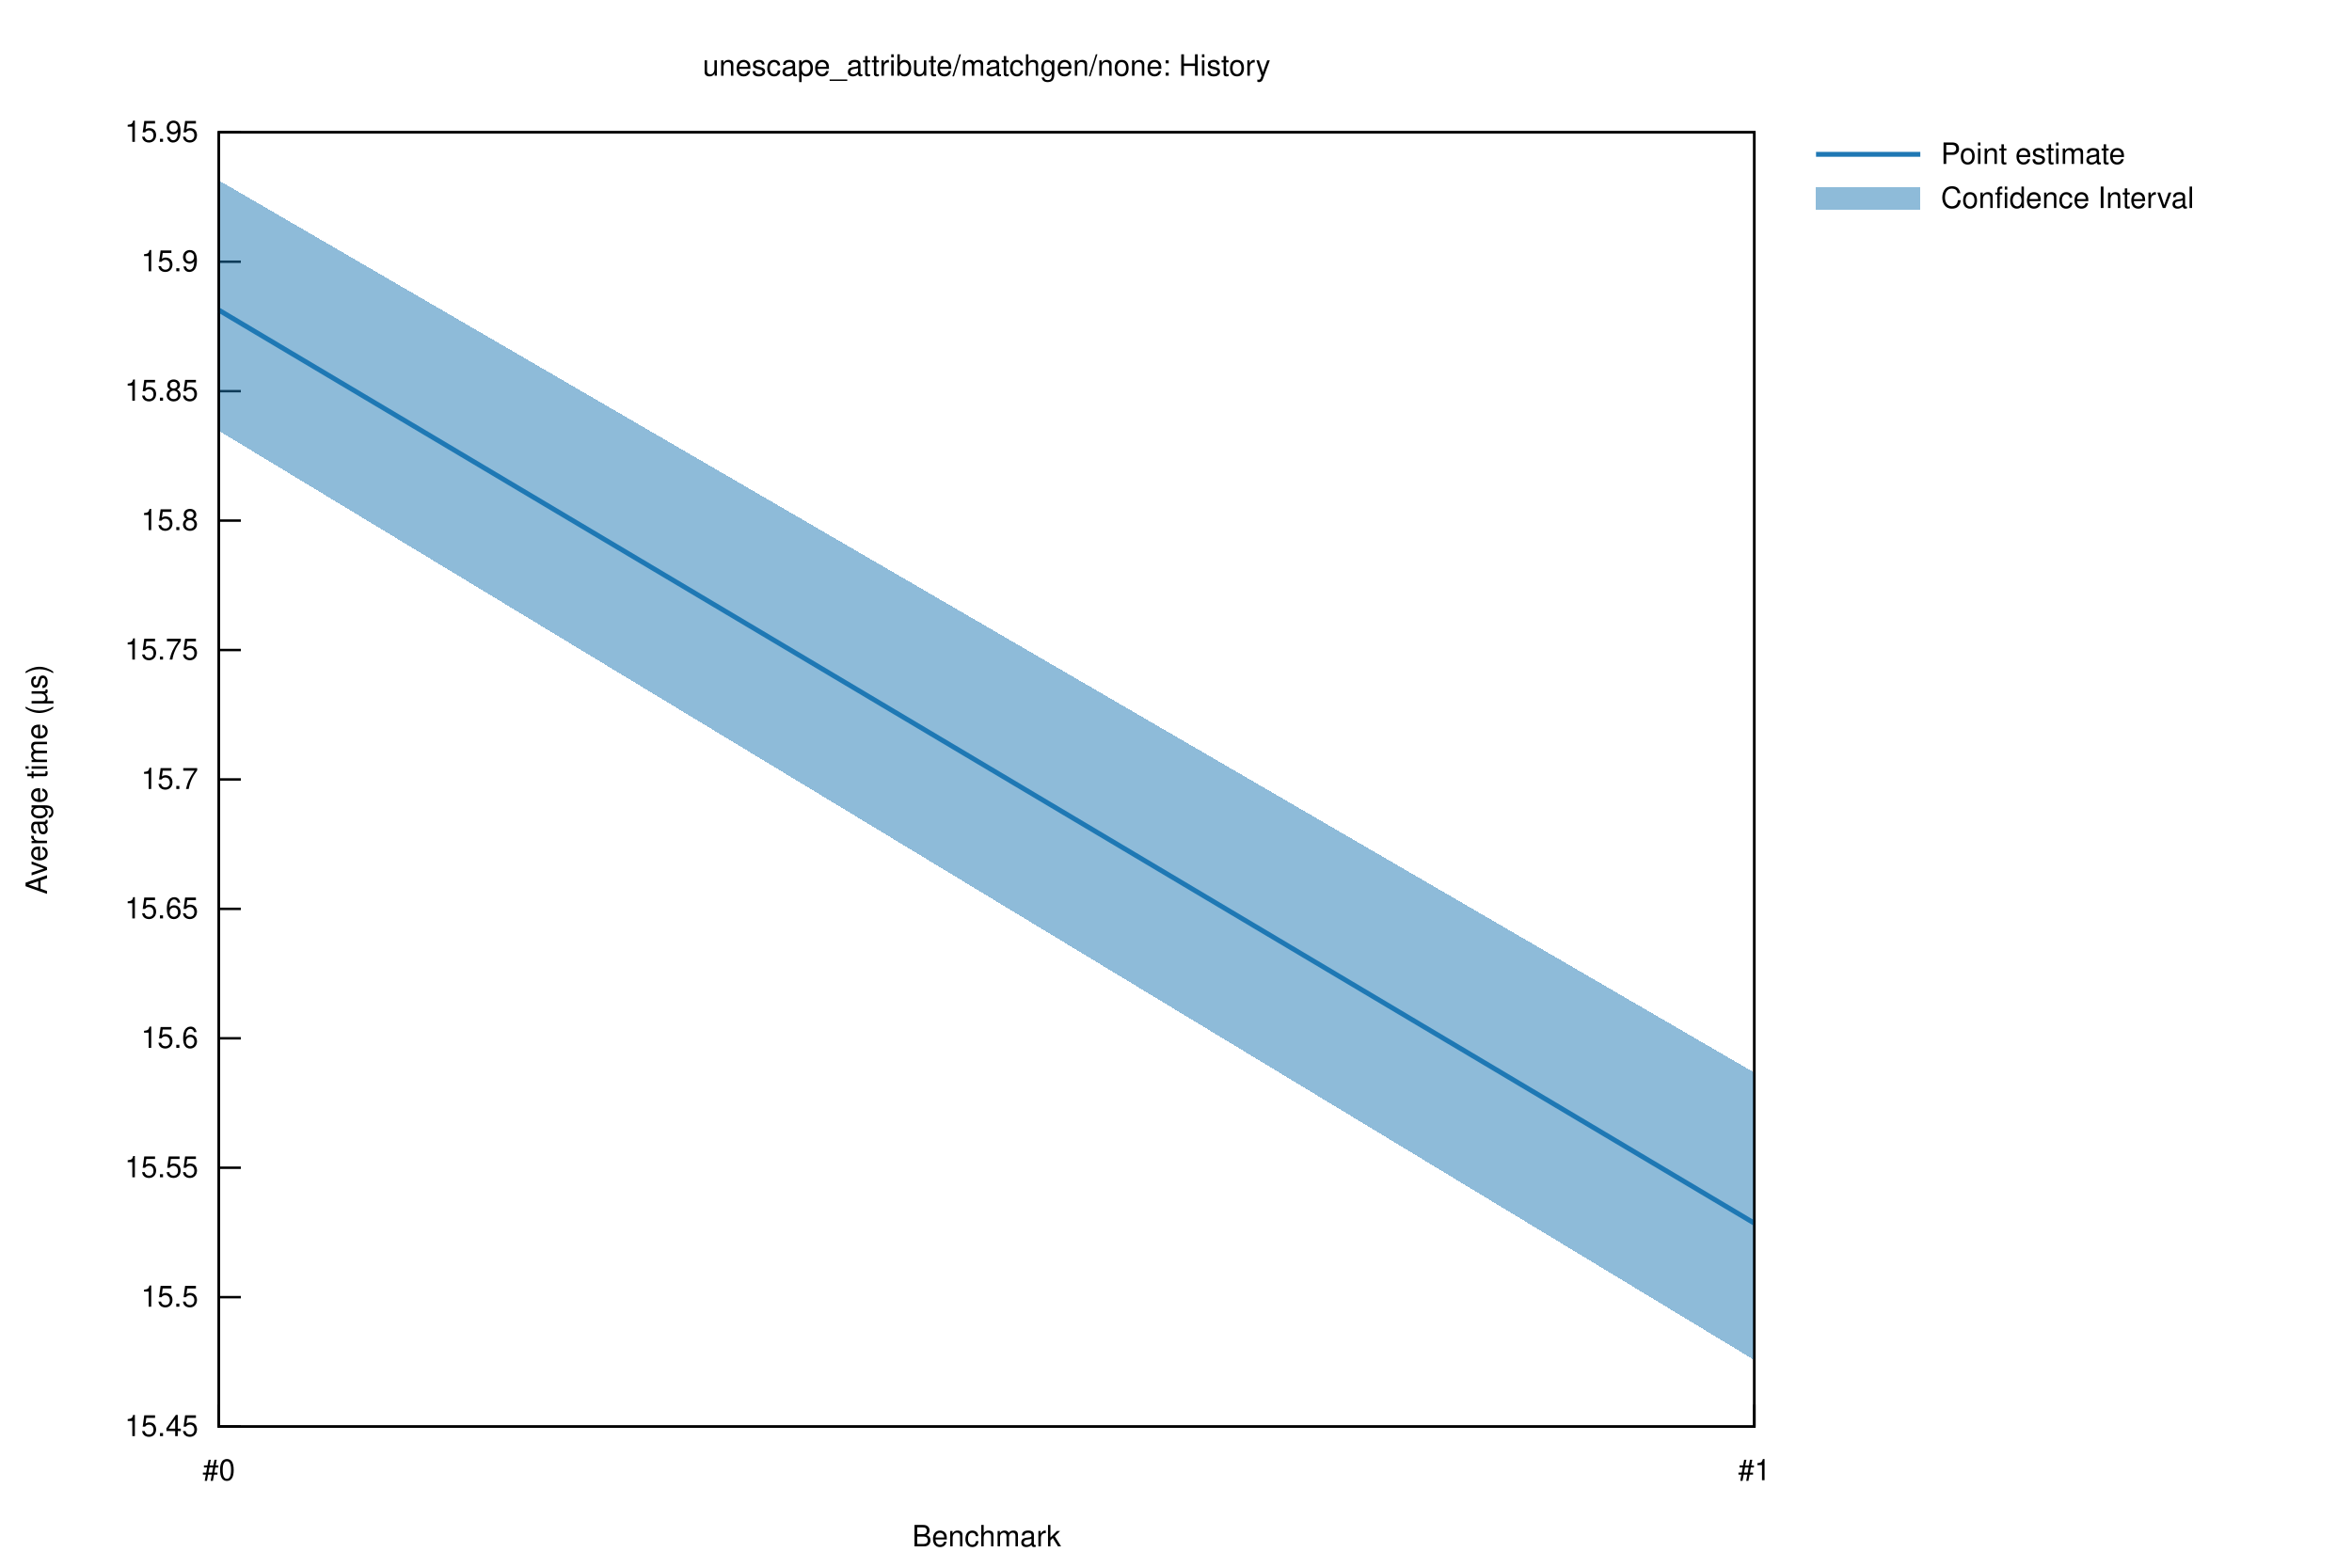
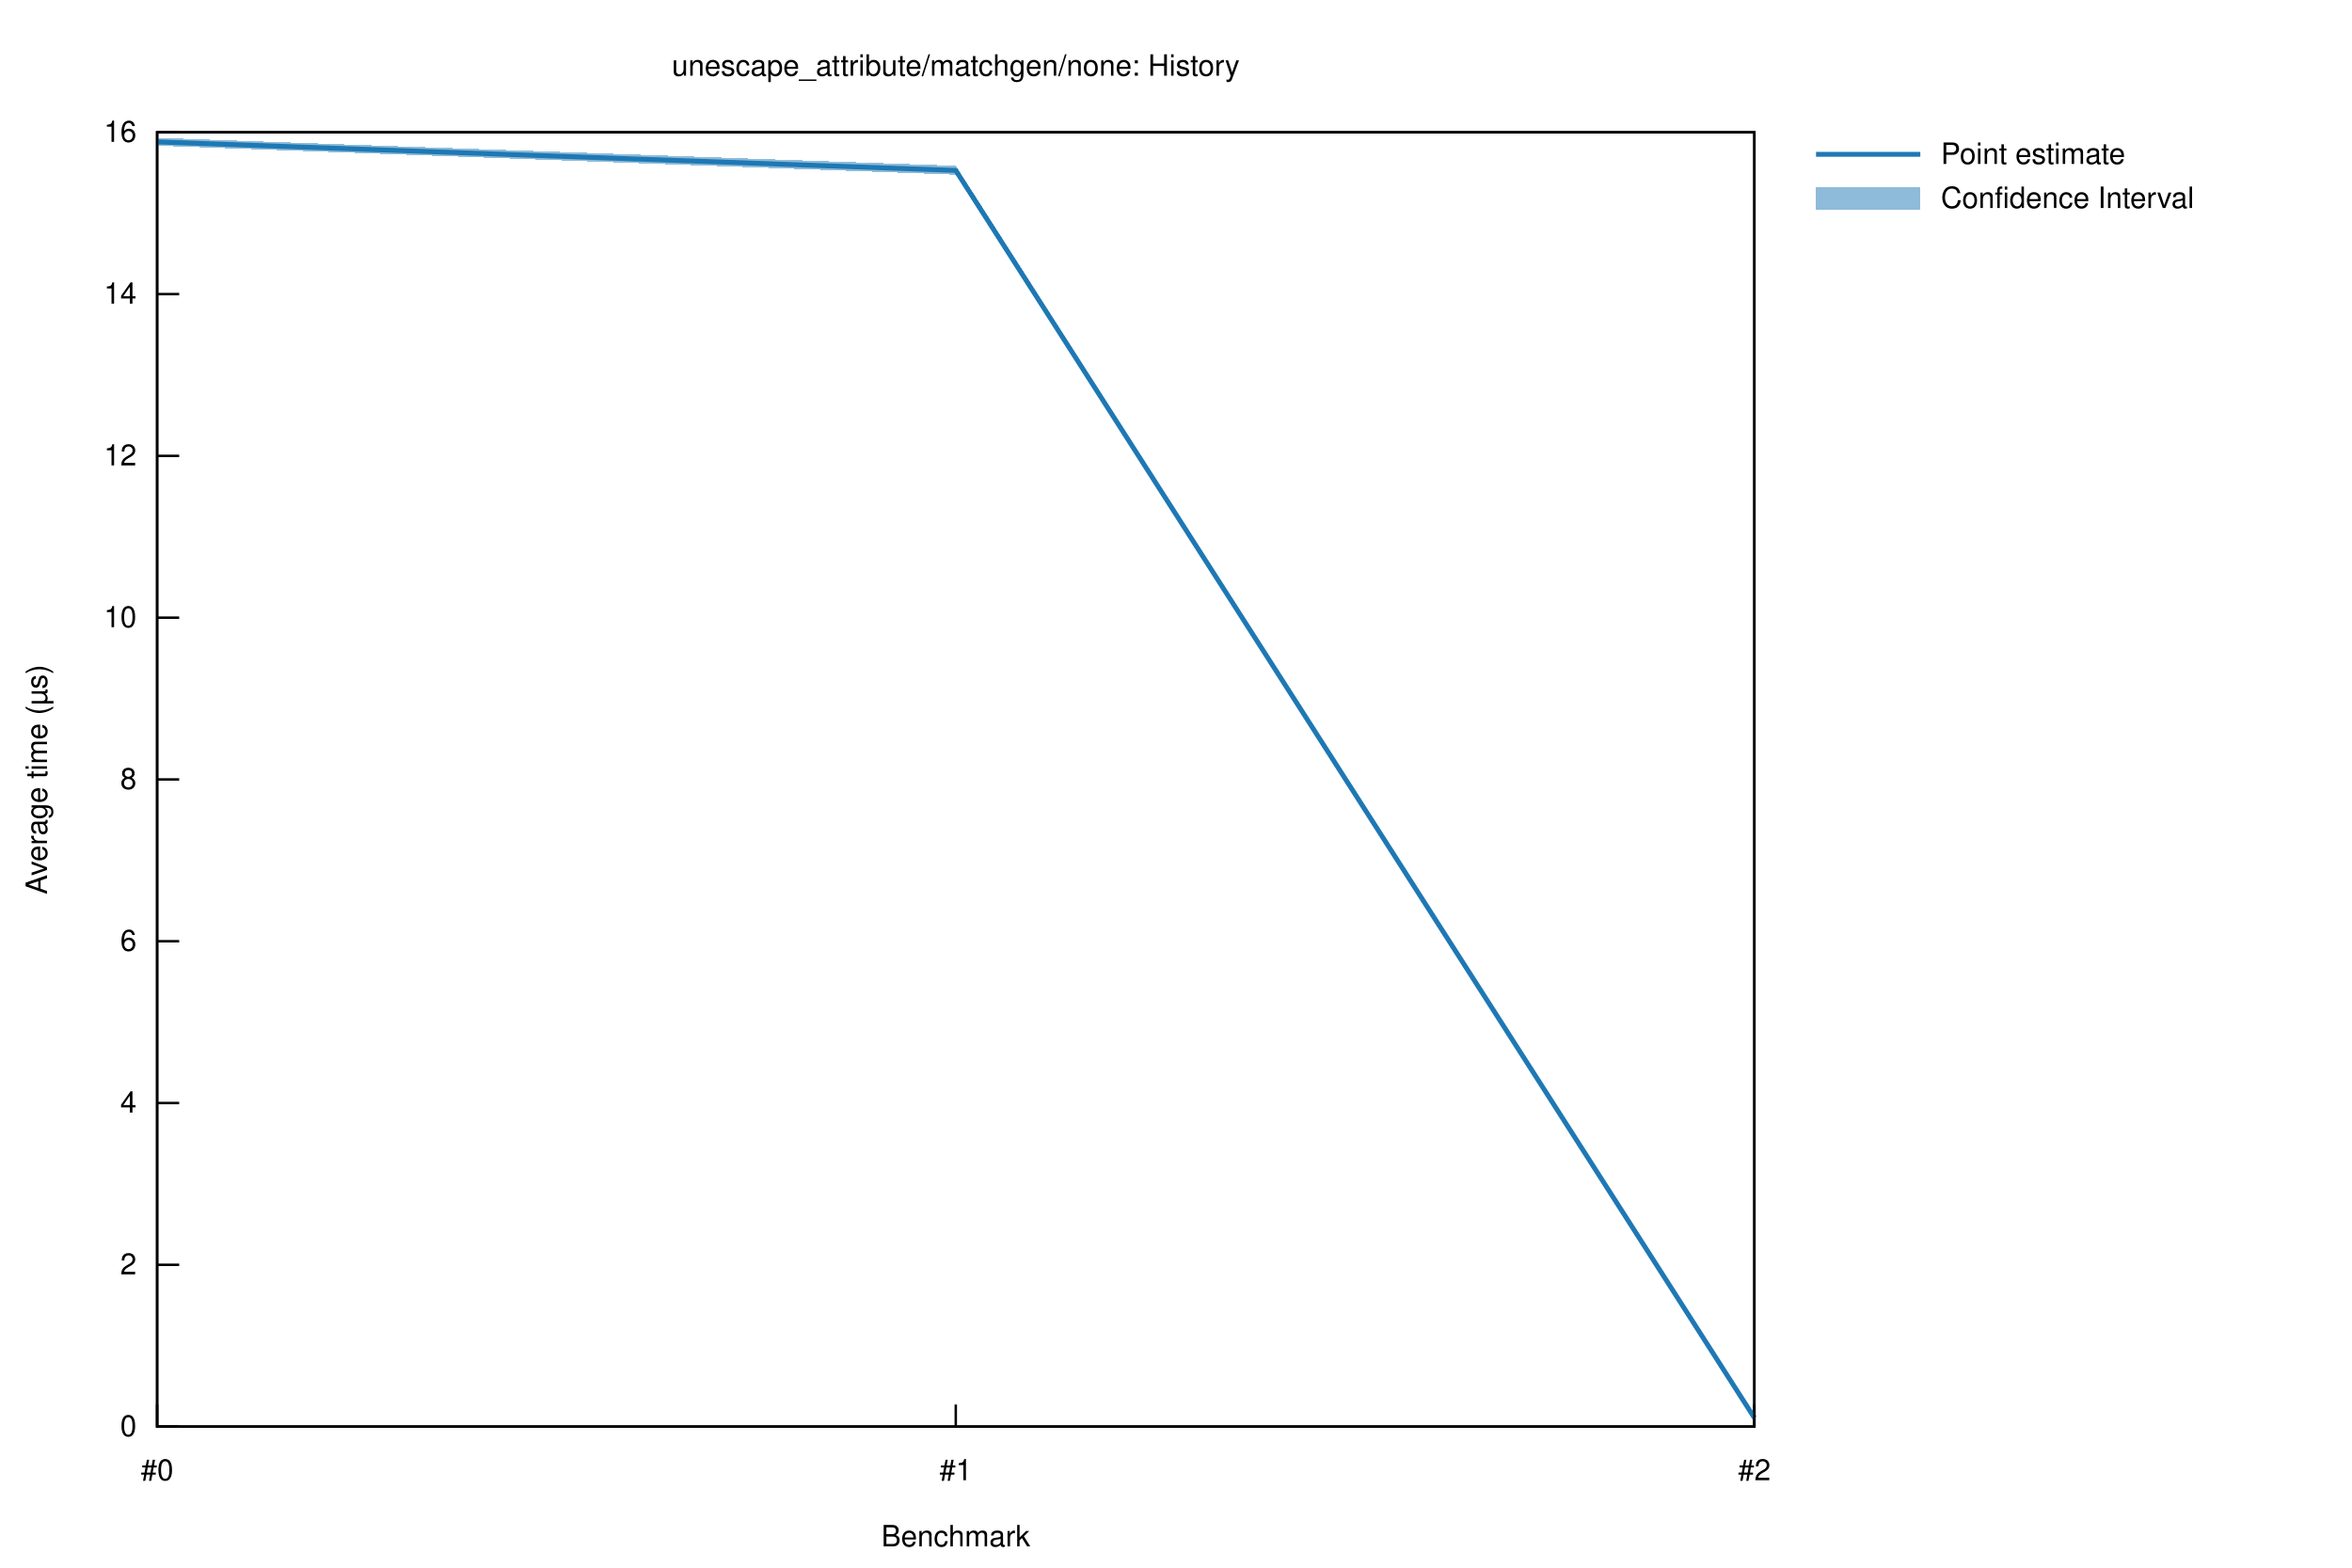
<svg xmlns="http://www.w3.org/2000/svg" xmlns:xlink="http://www.w3.org/1999/xlink" viewBox="0 0 960 640">
  <g id="gnuplot_canvas">
    <rect x="0" y="0" width="960" height="640" fill="none" />
    <defs>
      <circle id="gpDot" r="0.5" stroke-width="0.5" stroke="currentColor" />
      <path id="gpPt0" stroke-width="0.222" stroke="currentColor" d="M-1,0 h2 M0,-1 v2" />
      <path id="gpPt1" stroke-width="0.222" stroke="currentColor" d="M-1,-1 L1,1 M1,-1 L-1,1" />
      <path id="gpPt2" stroke-width="0.222" stroke="currentColor" d="M-1,0 L1,0 M0,-1 L0,1 M-1,-1 L1,1 M-1,1 L1,-1" />
      <rect id="gpPt3" stroke-width="0.222" stroke="currentColor" x="-1" y="-1" width="2" height="2" />
      <rect id="gpPt4" stroke-width="0.222" stroke="currentColor" fill="currentColor" x="-1" y="-1" width="2" height="2" />
      <circle id="gpPt5" stroke-width="0.222" stroke="currentColor" cx="0" cy="0" r="1" />
      <use xlink:href="#gpPt5" id="gpPt6" fill="currentColor" stroke="none" />
      <path id="gpPt7" stroke-width="0.222" stroke="currentColor" d="M0,-1.33 L-1.33,0.67 L1.33,0.67 z" />
      <use xlink:href="#gpPt7" id="gpPt8" fill="currentColor" stroke="none" />
      <use xlink:href="#gpPt7" id="gpPt9" stroke="currentColor" transform="rotate(180)" />
      <use xlink:href="#gpPt9" id="gpPt10" fill="currentColor" stroke="none" />
      <use xlink:href="#gpPt3" id="gpPt11" stroke="currentColor" transform="rotate(45)" />
      <use xlink:href="#gpPt11" id="gpPt12" fill="currentColor" stroke="none" />
      <path id="gpPt13" stroke-width="0.222" stroke="currentColor" d="M0,1.330 L1.265,0.411 L0.782,-1.067 L-0.782,-1.076 L-1.265,0.411 z" />
      <use xlink:href="#gpPt13" id="gpPt14" fill="currentColor" stroke="none" />
      <filter id="textbox" filterUnits="objectBoundingBox" x="0" y="0" height="1" width="1">
        <feFlood flood-color="white" flood-opacity="1" result="bgnd" />
        <feComposite in="SourceGraphic" in2="bgnd" operator="atop" />
      </filter>
      <filter id="greybox" filterUnits="objectBoundingBox" x="0" y="0" height="1" width="1">
        <feFlood flood-color="lightgrey" flood-opacity="1" result="grey" />
        <feComposite in="SourceGraphic" in2="grey" operator="atop" />
      </filter>
    </defs>
    <g fill="none" color="white" stroke="currentColor" stroke-width="1.00" stroke-linecap="butt" stroke-linejoin="miter">
</g>
    <g fill="none" color="black" stroke="currentColor" stroke-width="1.00" stroke-linecap="butt" stroke-linejoin="miter">
-       <path stroke="black" d="M89.31,582.40 L98.31,582.40  " />
-       <g transform="translate(80.92,586.30)" stroke="none" fill="black" font-family="Helvetica" font-size="12.00" text-anchor="end">
+       <path stroke="black" d="M64.14,582.40 L73.14,582.40  " />
+       <g transform="translate(55.75,586.30)" stroke="none" fill="black" font-family="Helvetica" font-size="12.00" text-anchor="end">
        <text>
-           <tspan font-family="Helvetica"> 15.45</tspan>
+           <tspan font-family="Helvetica"> 0</tspan>
        </text>
      </g>
    </g>
    <g fill="none" color="black" stroke="currentColor" stroke-width="1.00" stroke-linecap="butt" stroke-linejoin="miter">
-       <path stroke="black" d="M89.31,529.56 L98.31,529.56  " />
-       <g transform="translate(80.92,533.46)" stroke="none" fill="black" font-family="Helvetica" font-size="12.00" text-anchor="end">
+       <path stroke="black" d="M64.14,516.35 L73.14,516.35  " />
+       <g transform="translate(55.75,520.25)" stroke="none" fill="black" font-family="Helvetica" font-size="12.00" text-anchor="end">
        <text>
-           <tspan font-family="Helvetica"> 15.5</tspan>
+           <tspan font-family="Helvetica"> 2</tspan>
        </text>
      </g>
    </g>
    <g fill="none" color="black" stroke="currentColor" stroke-width="1.00" stroke-linecap="butt" stroke-linejoin="miter">
-       <path stroke="black" d="M89.31,476.72 L98.31,476.72  " />
-       <g transform="translate(80.92,480.62)" stroke="none" fill="black" font-family="Helvetica" font-size="12.00" text-anchor="end">
+       <path stroke="black" d="M64.14,450.30 L73.14,450.30  " />
+       <g transform="translate(55.75,454.20)" stroke="none" fill="black" font-family="Helvetica" font-size="12.00" text-anchor="end">
        <text>
-           <tspan font-family="Helvetica"> 15.55</tspan>
+           <tspan font-family="Helvetica"> 4</tspan>
        </text>
      </g>
    </g>
    <g fill="none" color="black" stroke="currentColor" stroke-width="1.00" stroke-linecap="butt" stroke-linejoin="miter">
-       <path stroke="black" d="M89.31,423.88 L98.31,423.88  " />
-       <g transform="translate(80.92,427.78)" stroke="none" fill="black" font-family="Helvetica" font-size="12.00" text-anchor="end">
+       <path stroke="black" d="M64.14,384.25 L73.14,384.25  " />
+       <g transform="translate(55.75,388.15)" stroke="none" fill="black" font-family="Helvetica" font-size="12.00" text-anchor="end">
        <text>
-           <tspan font-family="Helvetica"> 15.6</tspan>
+           <tspan font-family="Helvetica"> 6</tspan>
        </text>
      </g>
    </g>
    <g fill="none" color="black" stroke="currentColor" stroke-width="1.00" stroke-linecap="butt" stroke-linejoin="miter">
-       <path stroke="black" d="M89.31,371.04 L98.31,371.04  " />
-       <g transform="translate(80.92,374.94)" stroke="none" fill="black" font-family="Helvetica" font-size="12.00" text-anchor="end">
+       <path stroke="black" d="M64.14,318.20 L73.14,318.20  " />
+       <g transform="translate(55.75,322.10)" stroke="none" fill="black" font-family="Helvetica" font-size="12.00" text-anchor="end">
        <text>
-           <tspan font-family="Helvetica"> 15.65</tspan>
+           <tspan font-family="Helvetica"> 8</tspan>
        </text>
      </g>
    </g>
    <g fill="none" color="black" stroke="currentColor" stroke-width="1.00" stroke-linecap="butt" stroke-linejoin="miter">
-       <path stroke="black" d="M89.31,318.20 L98.31,318.20  " />
-       <g transform="translate(80.92,322.10)" stroke="none" fill="black" font-family="Helvetica" font-size="12.00" text-anchor="end">
+       <path stroke="black" d="M64.14,252.16 L73.14,252.16  " />
+       <g transform="translate(55.75,256.06)" stroke="none" fill="black" font-family="Helvetica" font-size="12.00" text-anchor="end">
        <text>
-           <tspan font-family="Helvetica"> 15.7</tspan>
+           <tspan font-family="Helvetica"> 10</tspan>
        </text>
      </g>
    </g>
    <g fill="none" color="black" stroke="currentColor" stroke-width="1.00" stroke-linecap="butt" stroke-linejoin="miter">
-       <path stroke="black" d="M89.31,265.37 L98.31,265.37  " />
-       <g transform="translate(80.92,269.27)" stroke="none" fill="black" font-family="Helvetica" font-size="12.00" text-anchor="end">
+       <path stroke="black" d="M64.14,186.11 L73.14,186.11  " />
+       <g transform="translate(55.75,190.01)" stroke="none" fill="black" font-family="Helvetica" font-size="12.00" text-anchor="end">
        <text>
-           <tspan font-family="Helvetica"> 15.75</tspan>
+           <tspan font-family="Helvetica"> 12</tspan>
        </text>
      </g>
    </g>
    <g fill="none" color="black" stroke="currentColor" stroke-width="1.00" stroke-linecap="butt" stroke-linejoin="miter">
-       <path stroke="black" d="M89.31,212.53 L98.31,212.53  " />
-       <g transform="translate(80.92,216.43)" stroke="none" fill="black" font-family="Helvetica" font-size="12.00" text-anchor="end">
+       <path stroke="black" d="M64.14,120.06 L73.14,120.06  " />
+       <g transform="translate(55.75,123.96)" stroke="none" fill="black" font-family="Helvetica" font-size="12.00" text-anchor="end">
        <text>
-           <tspan font-family="Helvetica"> 15.8</tspan>
+           <tspan font-family="Helvetica"> 14</tspan>
        </text>
      </g>
    </g>
    <g fill="none" color="black" stroke="currentColor" stroke-width="1.00" stroke-linecap="butt" stroke-linejoin="miter">
-       <path stroke="black" d="M89.31,159.69 L98.31,159.69  " />
-       <g transform="translate(80.92,163.59)" stroke="none" fill="black" font-family="Helvetica" font-size="12.00" text-anchor="end">
+       <path stroke="black" d="M64.14,54.01 L73.14,54.01  " />
+       <g transform="translate(55.75,57.91)" stroke="none" fill="black" font-family="Helvetica" font-size="12.00" text-anchor="end">
        <text>
-           <tspan font-family="Helvetica"> 15.85</tspan>
+           <tspan font-family="Helvetica"> 16</tspan>
        </text>
      </g>
    </g>
    <g fill="none" color="black" stroke="currentColor" stroke-width="1.00" stroke-linecap="butt" stroke-linejoin="miter">
-       <path stroke="black" d="M89.31,106.85 L98.31,106.85  " />
-       <g transform="translate(80.92,110.75)" stroke="none" fill="black" font-family="Helvetica" font-size="12.00" text-anchor="end">
+       <path stroke="black" d="M64.14,582.40 L64.14,573.40  " />
+       <g transform="translate(64.14,604.30)" stroke="none" fill="black" font-family="Helvetica" font-size="12.00" text-anchor="middle">
        <text>
-           <tspan font-family="Helvetica"> 15.9</tspan>
+           <tspan font-family="Helvetica">#0</tspan>
        </text>
      </g>
    </g>
    <g fill="none" color="black" stroke="currentColor" stroke-width="1.00" stroke-linecap="butt" stroke-linejoin="miter">
-       <path stroke="black" d="M89.31,54.01 L98.31,54.01  " />
-       <g transform="translate(80.92,57.91)" stroke="none" fill="black" font-family="Helvetica" font-size="12.00" text-anchor="end">
+       <path stroke="black" d="M390.11,582.40 L390.11,573.40  " />
+       <g transform="translate(390.11,604.30)" stroke="none" fill="black" font-family="Helvetica" font-size="12.00" text-anchor="middle">
        <text>
-           <tspan font-family="Helvetica"> 15.95</tspan>
-         </text>
-       </g>
-     </g>
-     <g fill="none" color="black" stroke="currentColor" stroke-width="1.00" stroke-linecap="butt" stroke-linejoin="miter">
-       <path stroke="black" d="M89.31,582.40 L89.31,573.40  " />
-       <g transform="translate(89.31,604.30)" stroke="none" fill="black" font-family="Helvetica" font-size="12.00" text-anchor="middle">
-         <text>
-           <tspan font-family="Helvetica">#0</tspan>
+           <tspan font-family="Helvetica">#1</tspan>
        </text>
      </g>
    </g>
    <g fill="none" color="black" stroke="currentColor" stroke-width="1.00" stroke-linecap="butt" stroke-linejoin="miter">
      <path stroke="black" d="M716.07,582.40 L716.07,573.40  " />
      <g transform="translate(716.07,604.30)" stroke="none" fill="black" font-family="Helvetica" font-size="12.00" text-anchor="middle">
        <text>
-           <tspan font-family="Helvetica">#1</tspan>
+           <tspan font-family="Helvetica">#2</tspan>
        </text>
      </g>
    </g>
    <g fill="none" color="black" stroke="currentColor" stroke-width="1.00" stroke-linecap="butt" stroke-linejoin="miter">
</g>
    <g fill="none" color="black" stroke="currentColor" stroke-width="1.00" stroke-linecap="butt" stroke-linejoin="miter">
-       <path stroke="black" d="M89.31,54.01 L89.31,582.40 L716.07,582.40 L716.07,54.01 L89.31,54.01 Z  " />
+       <path stroke="black" d="M64.14,54.01 L64.14,582.40 L716.07,582.40 L716.07,54.01 L64.14,54.01 Z  " />
    </g>
    <g fill="none" color="black" stroke="currentColor" stroke-width="1.00" stroke-linecap="butt" stroke-linejoin="miter">
</g>
    <g id="gnuplot_plot_1">
      <g fill="none" color="white" stroke="black" stroke-width="2.00" stroke-linecap="butt" stroke-linejoin="miter">
</g>
      <g fill="none" color="black" stroke="currentColor" stroke-width="2.00" stroke-linecap="butt" stroke-linejoin="miter">
        <g transform="translate(792.19,66.91)" stroke="none" fill="black" font-family="Helvetica" font-size="12.00" text-anchor="start">
          <text>
            <tspan font-family="Helvetica">Point estimate</tspan>
          </text>
        </g>
      </g>
      <g fill="none" color="black" stroke="currentColor" stroke-width="2.00" stroke-linecap="butt" stroke-linejoin="miter">
-         <path stroke="rgb( 31, 120, 180)" d="M741.24,63.01 L783.80,63.01 M89.31,126.59 L716.07,499.38  " />
+         <path stroke="rgb( 31, 120, 180)" d="M741.24,63.01 L783.80,63.01 M64.14,57.93 L390.11,69.58 L716.07,578.81  " />
      </g>
    </g>
    <g id="gnuplot_plot_2">
      <g fill="none" color="white" stroke="rgb( 31, 120, 180)" stroke-width="1.00" stroke-linecap="butt" stroke-linejoin="miter">
</g>
      <g fill="none" color="black" stroke="currentColor" stroke-width="1.00" stroke-linecap="butt" stroke-linejoin="miter">
        <g transform="translate(792.19,84.91)" stroke="none" fill="black" font-family="Helvetica" font-size="12.00" text-anchor="start">
          <text>
            <tspan font-family="Helvetica">Confidence Interval</tspan>
          </text>
        </g>
      </g>
      <g fill="none" color="black" stroke="currentColor" stroke-width="1.00" stroke-linecap="butt" stroke-linejoin="miter">
        <g stroke="none" shape-rendering="crispEdges">
          <polygon fill="rgb( 31, 120, 180)" fill-opacity="0.5" points="741.24,85.51 783.80,85.51 783.80,76.51 741.24,76.51 " />
-           <polygon fill="rgb( 31, 120, 180)" fill-opacity="0.5" points="89.31,73.65 716.07,437.90 716.07,555.24 89.31,175.85 " />
+           <polygon fill="rgb( 31, 120, 180)" fill-opacity="0.5" points="64.14,56.27 390.11,67.66 716.07,578.80 716.07,578.83 390.11,71.32 64.14,59.47 " />
        </g>
      </g>
    </g>
    <g fill="none" color="white" stroke="rgb( 31, 120, 180)" stroke-width="2.00" stroke-linecap="butt" stroke-linejoin="miter">
</g>
    <g fill="none" color="black" stroke="currentColor" stroke-width="2.00" stroke-linecap="butt" stroke-linejoin="miter">
</g>
    <g fill="none" color="black" stroke="black" stroke-width="1.00" stroke-linecap="butt" stroke-linejoin="miter">
</g>
    <g fill="none" color="black" stroke="currentColor" stroke-width="1.00" stroke-linecap="butt" stroke-linejoin="miter">
-       <path stroke="black" d="M89.31,54.01 L89.31,582.40 L716.07,582.40 L716.07,54.01 L89.31,54.01 Z  " />
+       <path stroke="black" d="M64.14,54.01 L64.14,582.40 L716.07,582.40 L716.07,54.01 L64.14,54.01 Z  " />
      <g transform="translate(19.18,318.21) rotate(270.00)" stroke="none" fill="black" font-family="Helvetica" font-size="12.00" text-anchor="middle">
        <text>
          <tspan font-family="Helvetica">Average time (µs)</tspan>
        </text>
      </g>
    </g>
    <g fill="none" color="black" stroke="currentColor" stroke-width="1.00" stroke-linecap="butt" stroke-linejoin="miter">
-       <g transform="translate(402.69,631.30)" stroke="none" fill="black" font-family="Helvetica" font-size="12.00" text-anchor="middle">
+       <g transform="translate(390.10,631.30)" stroke="none" fill="black" font-family="Helvetica" font-size="12.00" text-anchor="middle">
        <text>
          <tspan font-family="Helvetica">Benchmark</tspan>
        </text>
      </g>
    </g>
    <g fill="none" color="black" stroke="currentColor" stroke-width="1.00" stroke-linecap="butt" stroke-linejoin="miter">
</g>
    <g fill="none" color="black" stroke="currentColor" stroke-width="1.00" stroke-linecap="butt" stroke-linejoin="miter">
-       <g transform="translate(402.69,30.91)" stroke="none" fill="black" font-family="Helvetica" font-size="12.00" text-anchor="middle">
+       <g transform="translate(390.10,30.91)" stroke="none" fill="black" font-family="Helvetica" font-size="12.00" text-anchor="middle">
        <text>
          <tspan font-family="Helvetica">unescape_attribute/matchgen/none: History</tspan>
        </text>
      </g>
    </g>
    <g fill="none" color="black" stroke="currentColor" stroke-width="1.00" stroke-linecap="butt" stroke-linejoin="miter">
</g>
  </g>
</svg>
